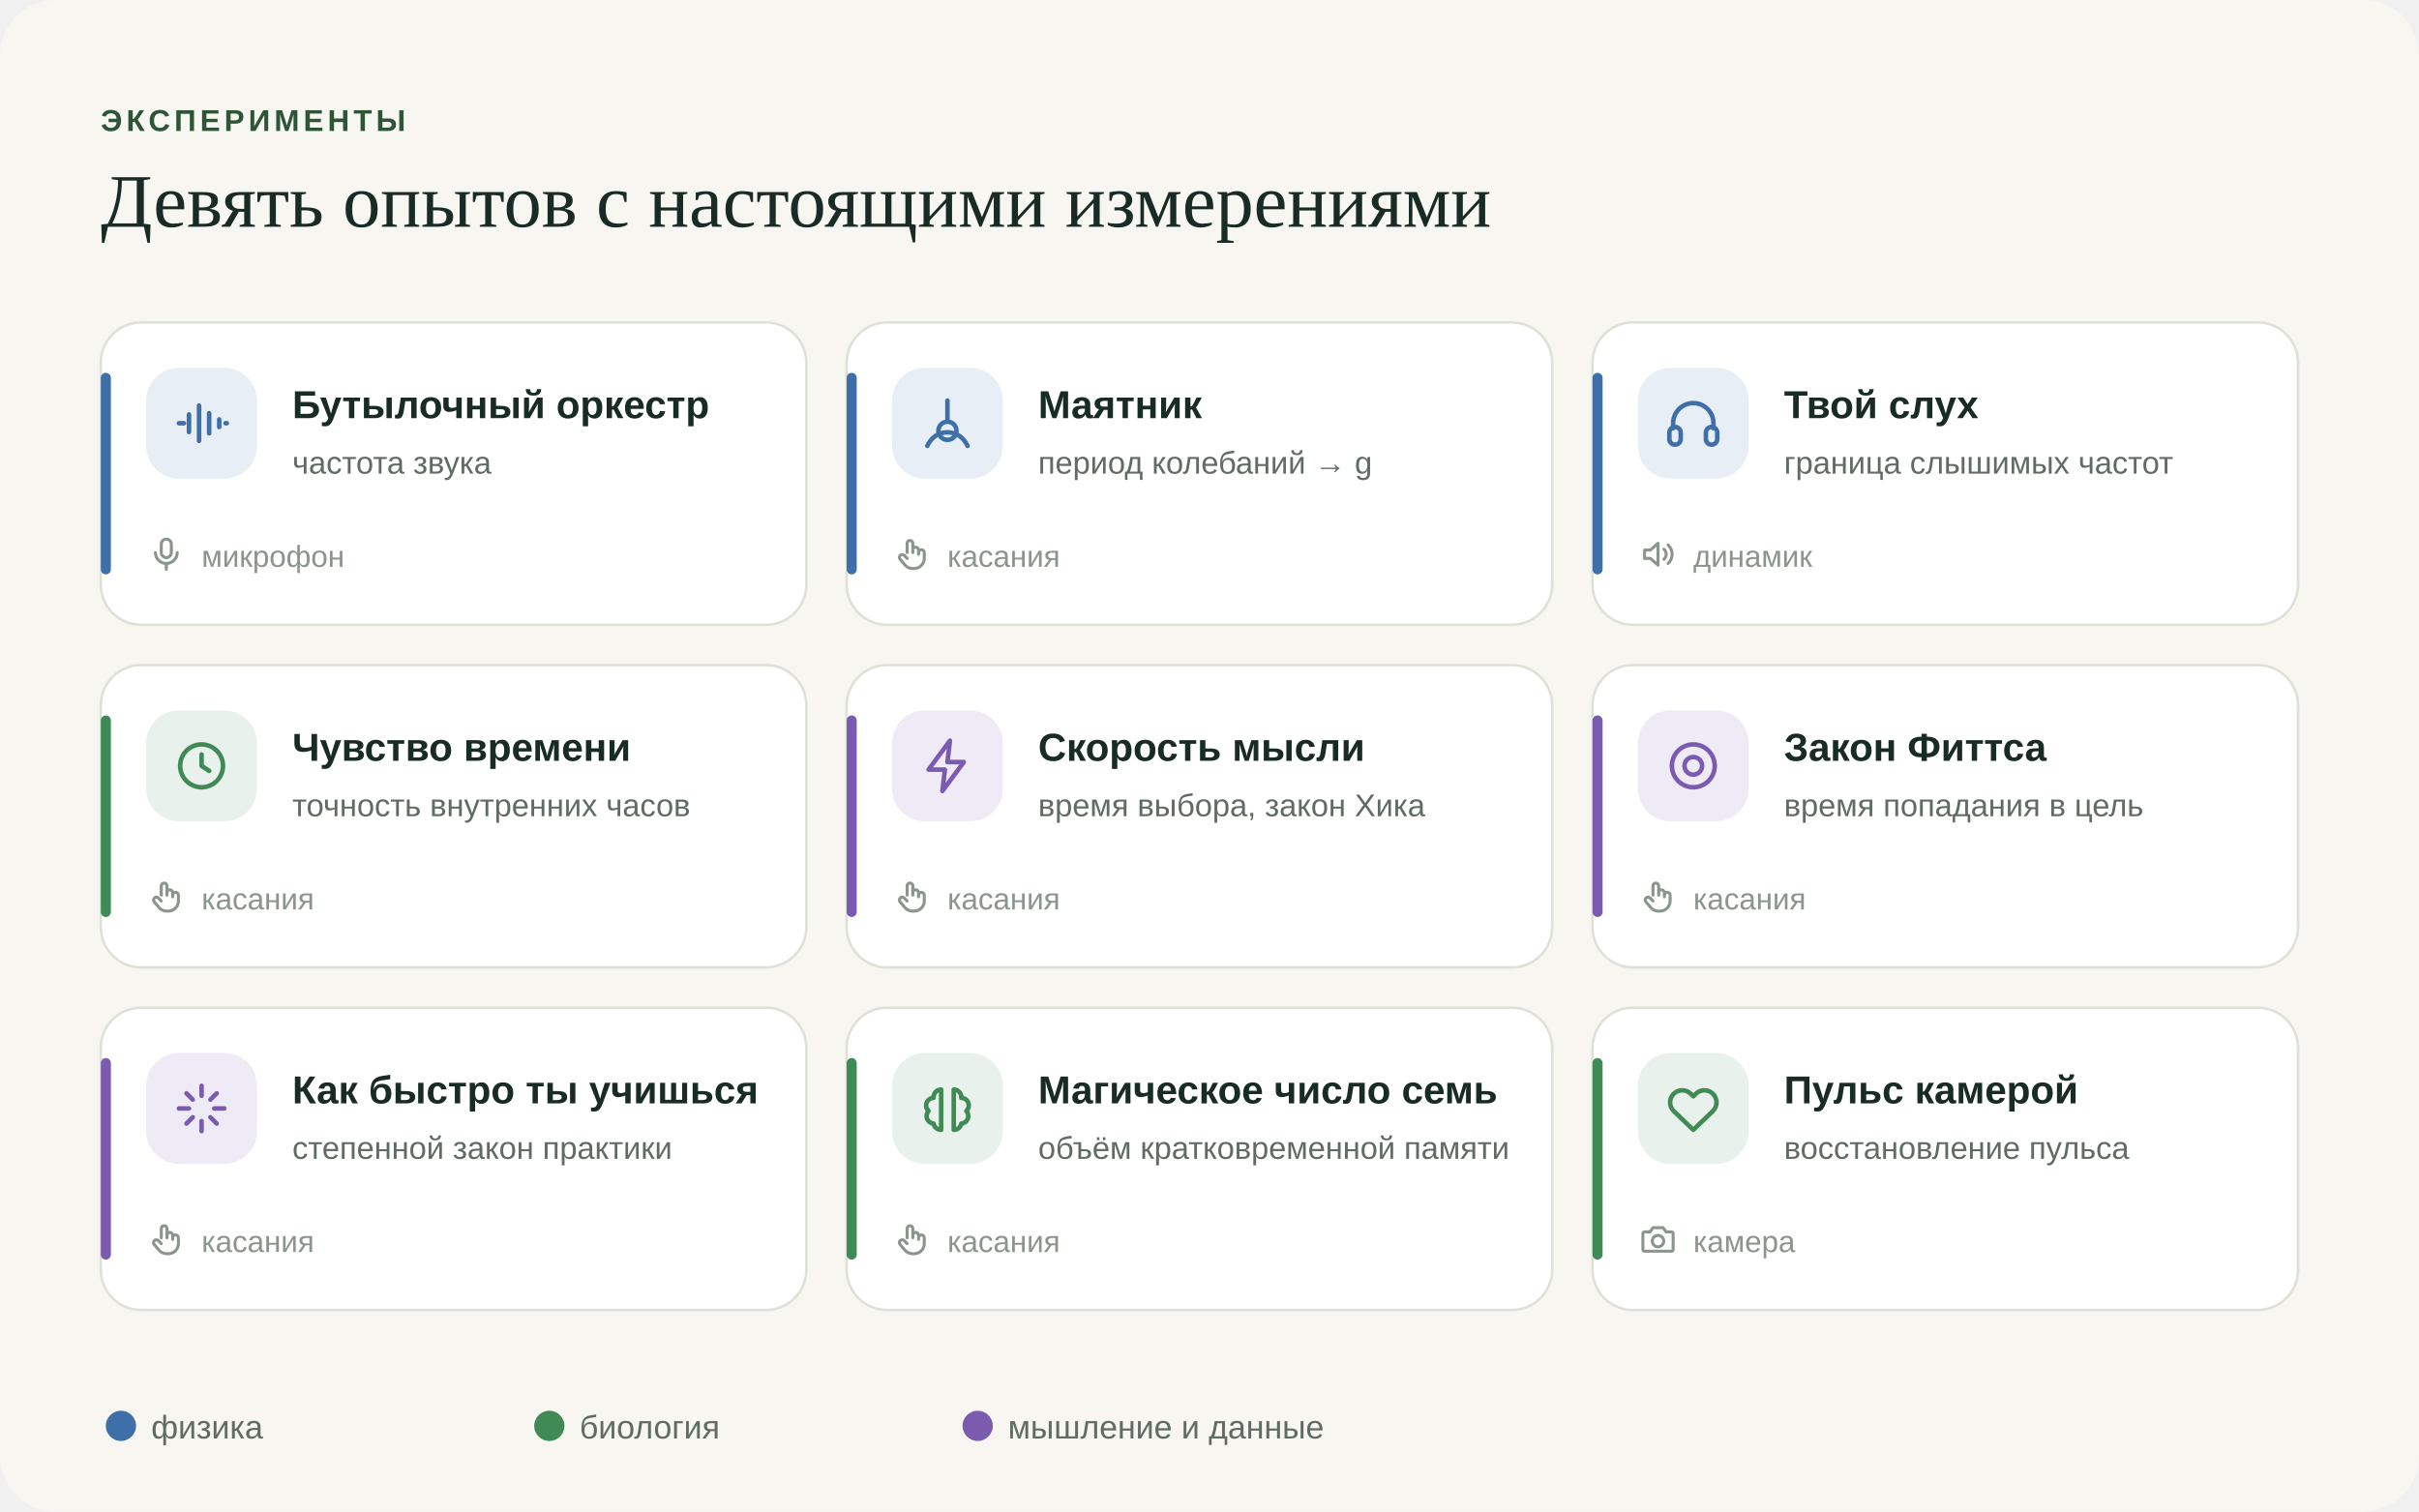
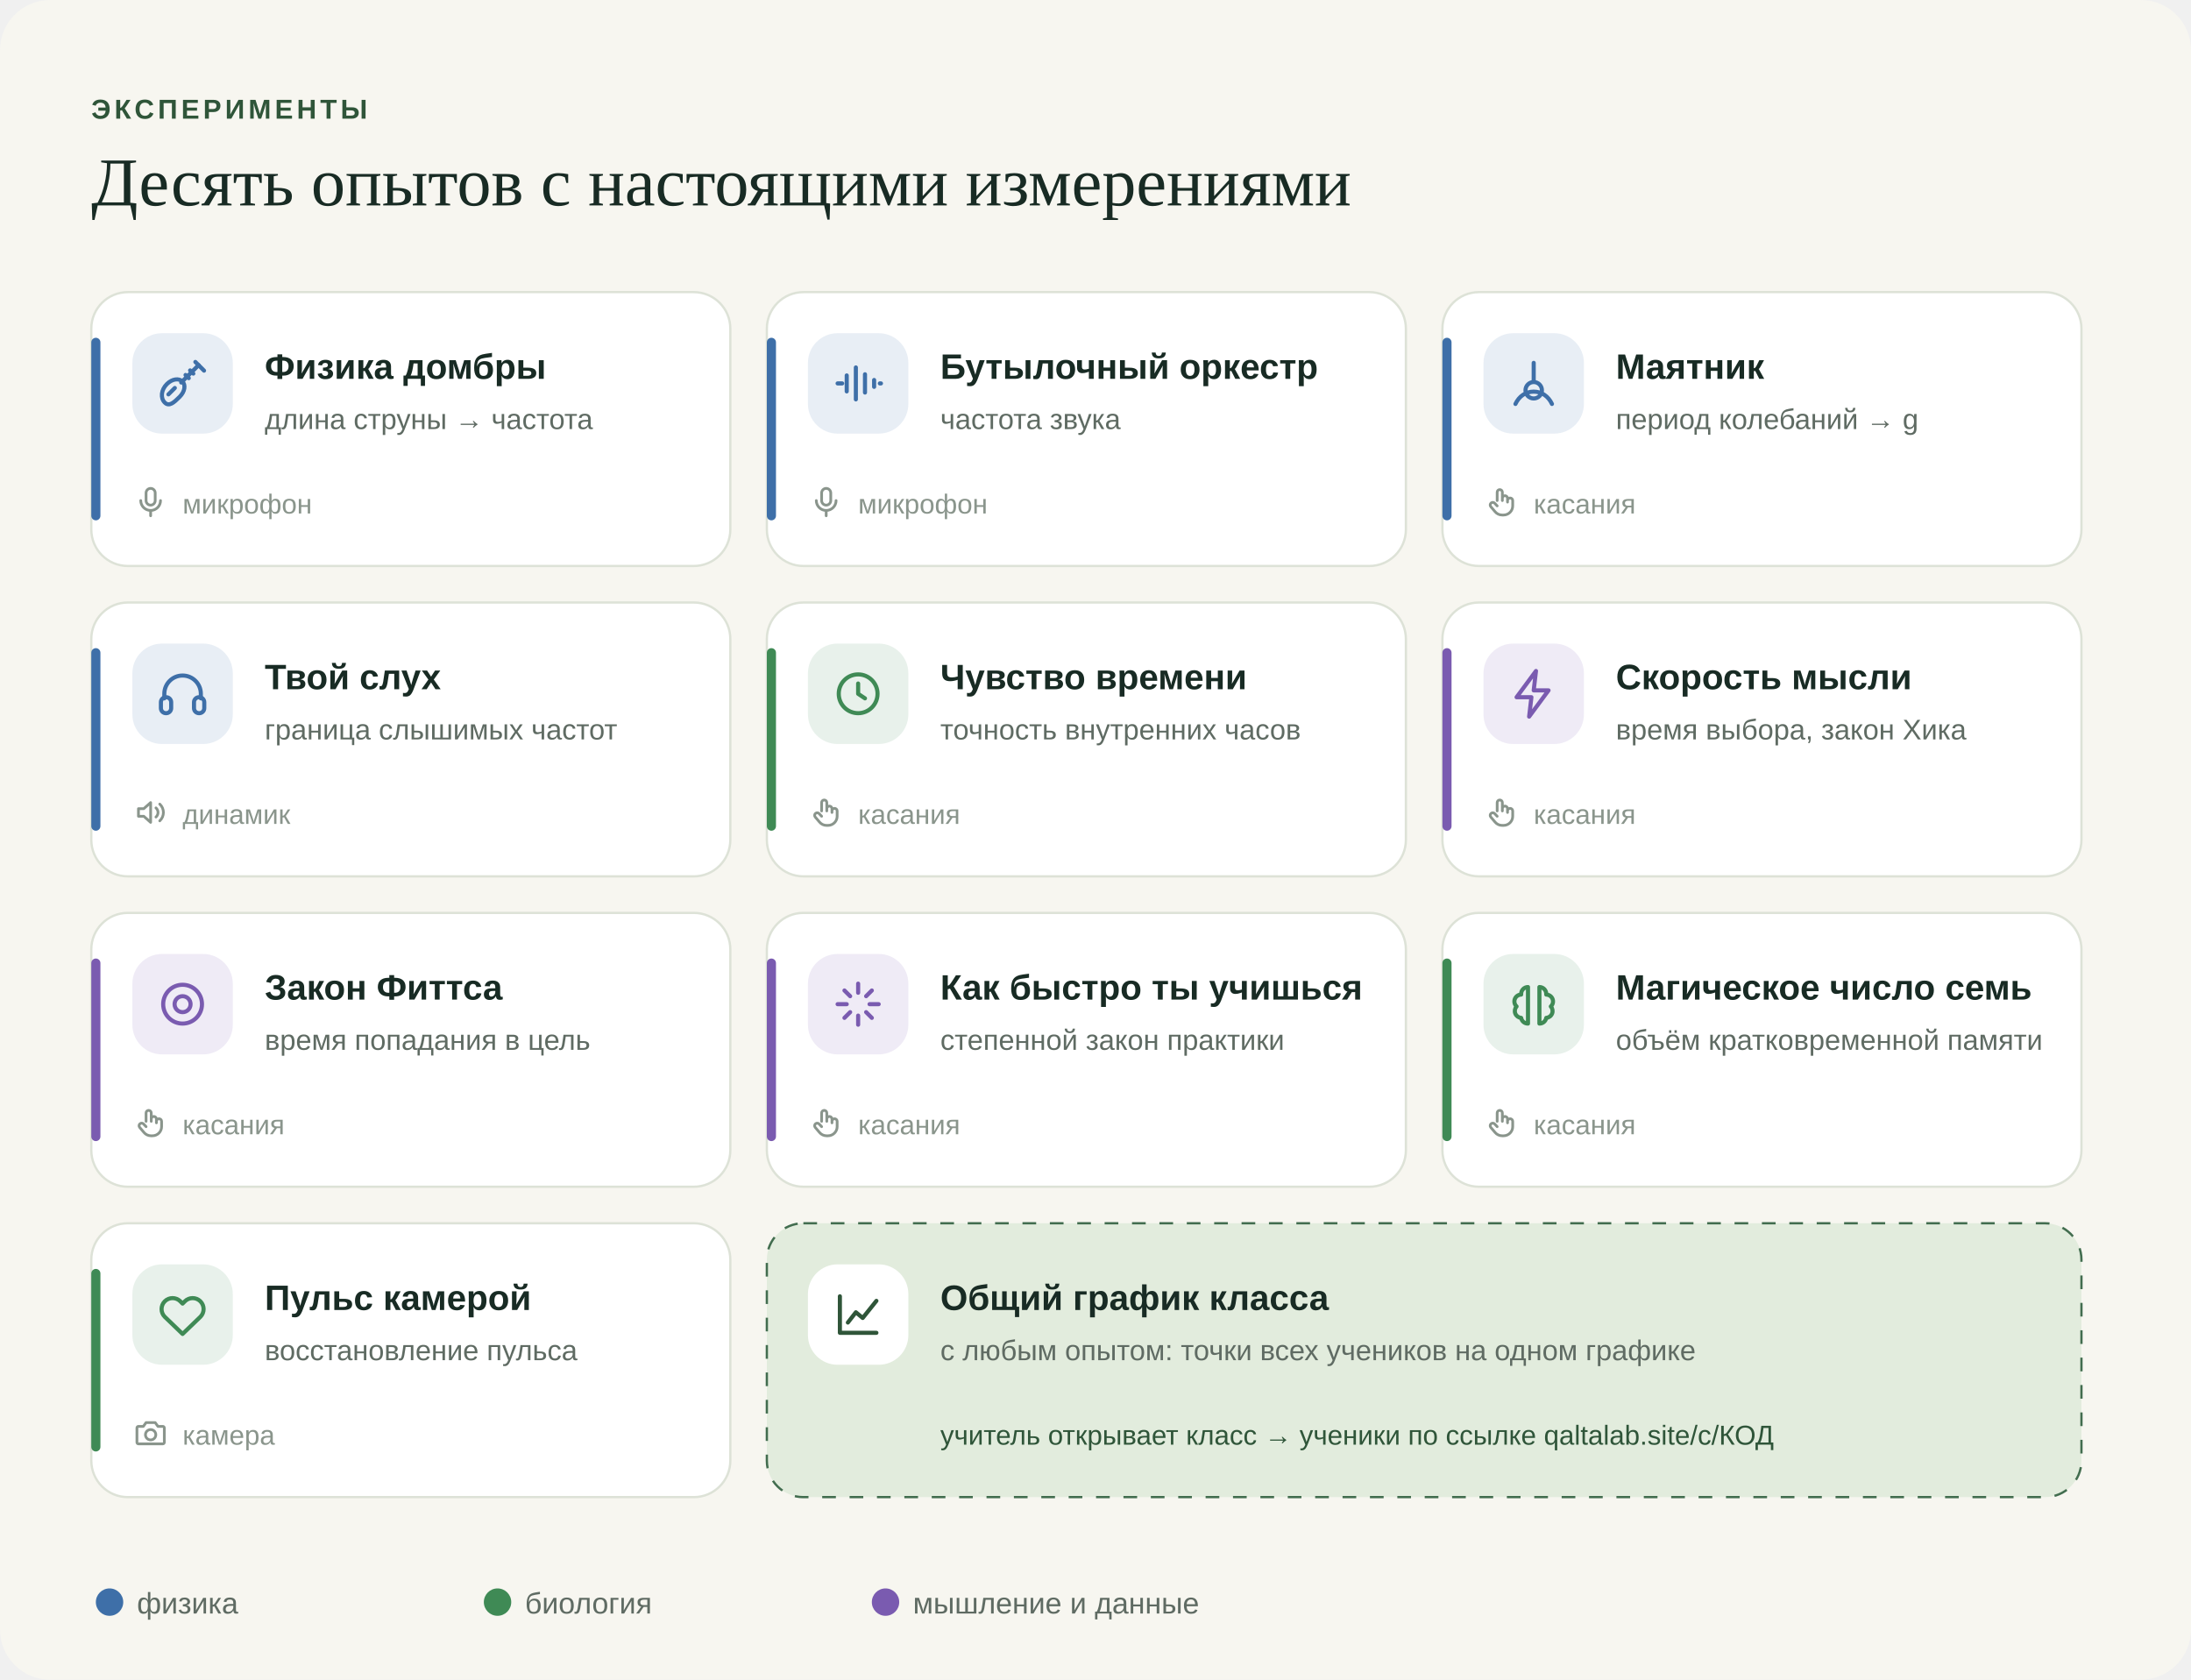
- <svg xmlns="http://www.w3.org/2000/svg" width="960" height="600" viewBox="0 0 960 600" role="img" aria-label="Девять опытов">
+ <svg xmlns="http://www.w3.org/2000/svg" width="960" height="736" viewBox="0 0 960 736" role="img" aria-label="Десять опытов">
  <defs>
    <linearGradient id="dk" x1="0" y1="0" x2="1" y2="1">
      <stop offset="0" stop-color="#2C4A36" />
      <stop offset="1" stop-color="#1C3024" />
    </linearGradient>
    <linearGradient id="mk" x1="0" y1="0" x2="1" y2="1">
      <stop offset="0" stop-color="#5A8A63" />
      <stop offset="1" stop-color="#2F5539" />
    </linearGradient>
    <pattern id="grid" width="24" height="24" patternUnits="userSpaceOnUse">
      <path d="M24 0H0V24" fill="none" stroke="#FFFFFF" stroke-opacity=".06" />
    </pattern>
    <marker id="ar" viewBox="0 0 10 10" refX="8" refY="5" markerWidth="7" markerHeight="7" orient="auto">
      <path d="M0 0L10 5L0 10z" fill="#8A958C" />
    </marker>
  </defs>
-   <rect width="960" height="600" rx="22" fill="#F7F6F0" />
+   <rect width="960" height="736" rx="22" fill="#F7F6F0" />
  <text x="40" y="52" font-size="12" fill="#2F5539" font-weight="700" font-family="'Segoe UI', Manrope, 'Helvetica Neue', Arial, sans-serif" letter-spacing="1.6">ЭКСПЕРИМЕНТЫ</text>
-   <text x="40" y="90" font-size="30" fill="#182B24" font-weight="400" font-family="Georgia, 'Times New Roman', serif">Девять опытов с настоящими измерениями</text>
+   <text x="40" y="90" font-size="30" fill="#182B24" font-weight="400" font-family="Georgia, 'Times New Roman', serif">Десять опытов с настоящими измерениями</text>
  <rect x="40" y="128" width="280" height="120" rx="16" fill="#FFFFFF" stroke="#DDE2D7" />
  <rect x="40" y="148" width="4" height="80" rx="2" fill="#3E6FA8" />
  <rect x="58" y="146" width="44" height="44" rx="13" fill="#3E6FA8" fill-opacity=".12" />
  <g transform="translate(68 156) scale(1)" fill="none" stroke="#3E6FA8" stroke-width="1.8" stroke-linecap="round" stroke-linejoin="round">
-     <path d="M3 12h2M7 12v0M7 8.5v7M11 5v14M15 8v8M19 10.5v3M21.5 12h.5" />
+     <path d="M4.2 20.4c-2-2-1.6-5.6.9-8.1 2.4-2.4 5.3-2.6 6.8-1.2 1.5 1.5 1.2 4.4-1.2 6.8-2.5 2.5-4.6 4.4-6.5 2.5z" />
+     <path d="M11.4 11.6 19 4" />
+     <path d="M17.6 2.6l3.8 3.8M13.3 8.3l1.4 1.4M15.3 6.3l1.4 1.4" />
+     <path d="M5.8 16.8l2.8-2.8" />
  </g>
-   <text x="116" y="166" font-size="15.5" fill="#182B24" font-weight="700" font-family="'Segoe UI', Manrope, 'Helvetica Neue', Arial, sans-serif">Бутылочный оркестр</text>
-   <text x="116" y="188" font-size="12.5" fill="#5F6B63" font-weight="400" font-family="'Segoe UI', Manrope, 'Helvetica Neue', Arial, sans-serif">частота звука</text>
+   <text x="116" y="166" font-size="15.5" fill="#182B24" font-weight="700" font-family="'Segoe UI', Manrope, 'Helvetica Neue', Arial, sans-serif">Физика домбры</text>
+   <text x="116" y="188" font-size="12.5" fill="#5F6B63" font-weight="400" font-family="'Segoe UI', Manrope, 'Helvetica Neue', Arial, sans-serif">длина струны → частота</text>
  <g transform="translate(58 212) scale(0.6666667)" fill="none" stroke="#8A958C" stroke-width="1.8" stroke-linecap="round" stroke-linejoin="round">
    <rect x="9" y="3" width="6" height="11" rx="3" />
    <path d="M5.5 11a6.5 6.5 0 0 0 13 0M12 17.5V21" />
  </g>
  <text x="80" y="225" font-size="12" fill="#8A958C" font-weight="400" font-family="'Segoe UI', Manrope, 'Helvetica Neue', Arial, sans-serif">микрофон</text>
  <rect x="336" y="128" width="280" height="120" rx="16" fill="#FFFFFF" stroke="#DDE2D7" />
  <rect x="336" y="148" width="4" height="80" rx="2" fill="#3E6FA8" />
  <rect x="354" y="146" width="44" height="44" rx="13" fill="#3E6FA8" fill-opacity=".12" />
  <g transform="translate(364 156) scale(1)" fill="none" stroke="#3E6FA8" stroke-width="1.8" stroke-linecap="round" stroke-linejoin="round">
+     <path d="M3 12h2M7 12v0M7 8.5v7M11 5v14M15 8v8M19 10.5v3M21.5 12h.5" />
+   </g>
+   <text x="412" y="166" font-size="15.5" fill="#182B24" font-weight="700" font-family="'Segoe UI', Manrope, 'Helvetica Neue', Arial, sans-serif">Бутылочный оркестр</text>
+   <text x="412" y="188" font-size="12.5" fill="#5F6B63" font-weight="400" font-family="'Segoe UI', Manrope, 'Helvetica Neue', Arial, sans-serif">частота звука</text>
+   <g transform="translate(354 212) scale(0.6666667)" fill="none" stroke="#8A958C" stroke-width="1.8" stroke-linecap="round" stroke-linejoin="round">
+     <rect x="9" y="3" width="6" height="11" rx="3" />
+     <path d="M5.5 11a6.5 6.5 0 0 0 13 0M12 17.5V21" />
+   </g>
+   <text x="376" y="225" font-size="12" fill="#8A958C" font-weight="400" font-family="'Segoe UI', Manrope, 'Helvetica Neue', Arial, sans-serif">микрофон</text>
+   <rect x="632" y="128" width="280" height="120" rx="16" fill="#FFFFFF" stroke="#DDE2D7" />
+   <rect x="632" y="148" width="4" height="80" rx="2" fill="#3E6FA8" />
+   <rect x="650" y="146" width="44" height="44" rx="13" fill="#3E6FA8" fill-opacity=".12" />
+   <g transform="translate(660 156) scale(1)" fill="none" stroke="#3E6FA8" stroke-width="1.8" stroke-linecap="round" stroke-linejoin="round">
    <path d="M12 3v8" />
    <circle cx="12" cy="15" r="3.6" />
    <path d="M4 21c1.6-3.4 4.5-5.4 8-5.4s6.4 2 8 5.4" />
  </g>
-   <text x="412" y="166" font-size="15.5" fill="#182B24" font-weight="700" font-family="'Segoe UI', Manrope, 'Helvetica Neue', Arial, sans-serif">Маятник</text>
-   <text x="412" y="188" font-size="12.5" fill="#5F6B63" font-weight="400" font-family="'Segoe UI', Manrope, 'Helvetica Neue', Arial, sans-serif">период колебаний → g</text>
-   <g transform="translate(354 212) scale(0.6666667)" fill="none" stroke="#8A958C" stroke-width="1.8" stroke-linecap="round" stroke-linejoin="round">
+   <text x="708" y="166" font-size="15.5" fill="#182B24" font-weight="700" font-family="'Segoe UI', Manrope, 'Helvetica Neue', Arial, sans-serif">Маятник</text>
+   <text x="708" y="188" font-size="12.5" fill="#5F6B63" font-weight="400" font-family="'Segoe UI', Manrope, 'Helvetica Neue', Arial, sans-serif">период колебаний → g</text>
+   <g transform="translate(650 212) scale(0.6666667)" fill="none" stroke="#8A958C" stroke-width="1.8" stroke-linecap="round" stroke-linejoin="round">
    <path d="M9 11V5.5a1.7 1.7 0 0 1 3.4 0V11m0-1.5a1.7 1.7 0 0 1 3.4 0V12m0-1a1.7 1.7 0 0 1 3.4 0v3.5a6 6 0 0 1-6 6h-1a6 6 0 0 1-4.6-2.2L4.8 15a1.7 1.7 0 0 1 2.6-2.2L9 14.5" />
  </g>
-   <text x="376" y="225" font-size="12" fill="#8A958C" font-weight="400" font-family="'Segoe UI', Manrope, 'Helvetica Neue', Arial, sans-serif">касания</text>
-   <rect x="632" y="128" width="280" height="120" rx="16" fill="#FFFFFF" stroke="#DDE2D7" />
-   <rect x="632" y="148" width="4" height="80" rx="2" fill="#3E6FA8" />
-   <rect x="650" y="146" width="44" height="44" rx="13" fill="#3E6FA8" fill-opacity=".12" />
-   <g transform="translate(660 156) scale(1)" fill="none" stroke="#3E6FA8" stroke-width="1.8" stroke-linecap="round" stroke-linejoin="round">
+   <text x="672" y="225" font-size="12" fill="#8A958C" font-weight="400" font-family="'Segoe UI', Manrope, 'Helvetica Neue', Arial, sans-serif">касания</text>
+   <rect x="40" y="264" width="280" height="120" rx="16" fill="#FFFFFF" stroke="#DDE2D7" />
+   <rect x="40" y="284" width="4" height="80" rx="2" fill="#3E6FA8" />
+   <rect x="58" y="282" width="44" height="44" rx="13" fill="#3E6FA8" fill-opacity=".12" />
+   <g transform="translate(68 292) scale(1)" fill="none" stroke="#3E6FA8" stroke-width="1.8" stroke-linecap="round" stroke-linejoin="round">
    <path d="M4 14v-2a8 8 0 0 1 16 0v2" />
    <rect x="2.5" y="13.5" width="4.5" height="7" rx="2.2" />
    <rect x="17" y="13.5" width="4.5" height="7" rx="2.2" />
  </g>
-   <text x="708" y="166" font-size="15.5" fill="#182B24" font-weight="700" font-family="'Segoe UI', Manrope, 'Helvetica Neue', Arial, sans-serif">Твой слух</text>
-   <text x="708" y="188" font-size="12.5" fill="#5F6B63" font-weight="400" font-family="'Segoe UI', Manrope, 'Helvetica Neue', Arial, sans-serif">граница слышимых частот</text>
-   <g transform="translate(650 212) scale(0.6666667)" fill="none" stroke="#8A958C" stroke-width="1.8" stroke-linecap="round" stroke-linejoin="round">
+   <text x="116" y="302" font-size="15.5" fill="#182B24" font-weight="700" font-family="'Segoe UI', Manrope, 'Helvetica Neue', Arial, sans-serif">Твой слух</text>
+   <text x="116" y="324" font-size="12.5" fill="#5F6B63" font-weight="400" font-family="'Segoe UI', Manrope, 'Helvetica Neue', Arial, sans-serif">граница слышимых частот</text>
+   <g transform="translate(58 348) scale(0.6666667)" fill="none" stroke="#8A958C" stroke-width="1.8" stroke-linecap="round" stroke-linejoin="round">
    <path d="M4 9.5h3.5L12 5.5v13l-4.5-4H4z" />
    <path d="M15.5 9a4 4 0 0 1 0 6M18 6.5a7.5 7.5 0 0 1 0 11" />
  </g>
-   <text x="672" y="225" font-size="12" fill="#8A958C" font-weight="400" font-family="'Segoe UI', Manrope, 'Helvetica Neue', Arial, sans-serif">динамик</text>
-   <rect x="40" y="264" width="280" height="120" rx="16" fill="#FFFFFF" stroke="#DDE2D7" />
-   <rect x="40" y="284" width="4" height="80" rx="2" fill="#3F8A55" />
-   <rect x="58" y="282" width="44" height="44" rx="13" fill="#3F8A55" fill-opacity=".12" />
-   <g transform="translate(68 292) scale(1)" fill="none" stroke="#3F8A55" stroke-width="1.8" stroke-linecap="round" stroke-linejoin="round">
+   <text x="80" y="361" font-size="12" fill="#8A958C" font-weight="400" font-family="'Segoe UI', Manrope, 'Helvetica Neue', Arial, sans-serif">динамик</text>
+   <rect x="336" y="264" width="280" height="120" rx="16" fill="#FFFFFF" stroke="#DDE2D7" />
+   <rect x="336" y="284" width="4" height="80" rx="2" fill="#3F8A55" />
+   <rect x="354" y="282" width="44" height="44" rx="13" fill="#3F8A55" fill-opacity=".12" />
+   <g transform="translate(364 292) scale(1)" fill="none" stroke="#3F8A55" stroke-width="1.8" stroke-linecap="round" stroke-linejoin="round">
    <circle cx="12" cy="12" r="8.5" />
    <path d="M12 7.5V12l3 2" />
  </g>
-   <text x="116" y="302" font-size="15.5" fill="#182B24" font-weight="700" font-family="'Segoe UI', Manrope, 'Helvetica Neue', Arial, sans-serif">Чувство времени</text>
-   <text x="116" y="324" font-size="12.5" fill="#5F6B63" font-weight="400" font-family="'Segoe UI', Manrope, 'Helvetica Neue', Arial, sans-serif">точность внутренних часов</text>
-   <g transform="translate(58 348) scale(0.6666667)" fill="none" stroke="#8A958C" stroke-width="1.8" stroke-linecap="round" stroke-linejoin="round">
-     <path d="M9 11V5.5a1.7 1.7 0 0 1 3.4 0V11m0-1.5a1.7 1.7 0 0 1 3.4 0V12m0-1a1.7 1.7 0 0 1 3.4 0v3.5a6 6 0 0 1-6 6h-1a6 6 0 0 1-4.6-2.2L4.8 15a1.7 1.7 0 0 1 2.6-2.2L9 14.5" />
-   </g>
-   <text x="80" y="361" font-size="12" fill="#8A958C" font-weight="400" font-family="'Segoe UI', Manrope, 'Helvetica Neue', Arial, sans-serif">касания</text>
-   <rect x="336" y="264" width="280" height="120" rx="16" fill="#FFFFFF" stroke="#DDE2D7" />
-   <rect x="336" y="284" width="4" height="80" rx="2" fill="#7A5BB0" />
-   <rect x="354" y="282" width="44" height="44" rx="13" fill="#7A5BB0" fill-opacity=".12" />
-   <g transform="translate(364 292) scale(1)" fill="none" stroke="#7A5BB0" stroke-width="1.8" stroke-linecap="round" stroke-linejoin="round">
-     <path d="M13 2 4.5 13.5H11l-1 8.5 8.5-11.5H12z" />
-   </g>
-   <text x="412" y="302" font-size="15.5" fill="#182B24" font-weight="700" font-family="'Segoe UI', Manrope, 'Helvetica Neue', Arial, sans-serif">Скорость мысли</text>
-   <text x="412" y="324" font-size="12.5" fill="#5F6B63" font-weight="400" font-family="'Segoe UI', Manrope, 'Helvetica Neue', Arial, sans-serif">время выбора, закон Хика</text>
+   <text x="412" y="302" font-size="15.5" fill="#182B24" font-weight="700" font-family="'Segoe UI', Manrope, 'Helvetica Neue', Arial, sans-serif">Чувство времени</text>
+   <text x="412" y="324" font-size="12.5" fill="#5F6B63" font-weight="400" font-family="'Segoe UI', Manrope, 'Helvetica Neue', Arial, sans-serif">точность внутренних часов</text>
  <g transform="translate(354 348) scale(0.6666667)" fill="none" stroke="#8A958C" stroke-width="1.8" stroke-linecap="round" stroke-linejoin="round">
    <path d="M9 11V5.5a1.7 1.7 0 0 1 3.4 0V11m0-1.5a1.7 1.7 0 0 1 3.4 0V12m0-1a1.7 1.7 0 0 1 3.4 0v3.5a6 6 0 0 1-6 6h-1a6 6 0 0 1-4.6-2.2L4.8 15a1.7 1.7 0 0 1 2.6-2.2L9 14.5" />
  </g>
  <text x="376" y="361" font-size="12" fill="#8A958C" font-weight="400" font-family="'Segoe UI', Manrope, 'Helvetica Neue', Arial, sans-serif">касания</text>
  <rect x="632" y="264" width="280" height="120" rx="16" fill="#FFFFFF" stroke="#DDE2D7" />
  <rect x="632" y="284" width="4" height="80" rx="2" fill="#7A5BB0" />
  <rect x="650" y="282" width="44" height="44" rx="13" fill="#7A5BB0" fill-opacity=".12" />
  <g transform="translate(660 292) scale(1)" fill="none" stroke="#7A5BB0" stroke-width="1.8" stroke-linecap="round" stroke-linejoin="round">
-     <circle cx="12" cy="12" r="8.5" />
-     <circle cx="12" cy="12" r="3.5" />
+     <path d="M13 2 4.5 13.5H11l-1 8.5 8.5-11.5H12z" />
  </g>
-   <text x="708" y="302" font-size="15.5" fill="#182B24" font-weight="700" font-family="'Segoe UI', Manrope, 'Helvetica Neue', Arial, sans-serif">Закон Фиттса</text>
-   <text x="708" y="324" font-size="12.5" fill="#5F6B63" font-weight="400" font-family="'Segoe UI', Manrope, 'Helvetica Neue', Arial, sans-serif">время попадания в цель</text>
+   <text x="708" y="302" font-size="15.5" fill="#182B24" font-weight="700" font-family="'Segoe UI', Manrope, 'Helvetica Neue', Arial, sans-serif">Скорость мысли</text>
+   <text x="708" y="324" font-size="12.5" fill="#5F6B63" font-weight="400" font-family="'Segoe UI', Manrope, 'Helvetica Neue', Arial, sans-serif">время выбора, закон Хика</text>
  <g transform="translate(650 348) scale(0.6666667)" fill="none" stroke="#8A958C" stroke-width="1.8" stroke-linecap="round" stroke-linejoin="round">
    <path d="M9 11V5.5a1.7 1.7 0 0 1 3.4 0V11m0-1.5a1.7 1.7 0 0 1 3.4 0V12m0-1a1.7 1.7 0 0 1 3.4 0v3.5a6 6 0 0 1-6 6h-1a6 6 0 0 1-4.6-2.2L4.8 15a1.7 1.7 0 0 1 2.6-2.2L9 14.5" />
  </g>
  <text x="672" y="361" font-size="12" fill="#8A958C" font-weight="400" font-family="'Segoe UI', Manrope, 'Helvetica Neue', Arial, sans-serif">касания</text>
  <rect x="40" y="400" width="280" height="120" rx="16" fill="#FFFFFF" stroke="#DDE2D7" />
  <rect x="40" y="420" width="4" height="80" rx="2" fill="#7A5BB0" />
  <rect x="58" y="418" width="44" height="44" rx="13" fill="#7A5BB0" fill-opacity=".12" />
  <g transform="translate(68 428) scale(1)" fill="none" stroke="#7A5BB0" stroke-width="1.8" stroke-linecap="round" stroke-linejoin="round">
-     <path d="M12 3v4M12 17v4M3 12h4M17 12h4M6 6l2.5 2.5M15.5 15.5 18 18M18 6l-2.5 2.5M8.5 15.5 6 18" />
+     <circle cx="12" cy="12" r="8.5" />
+     <circle cx="12" cy="12" r="3.5" />
  </g>
-   <text x="116" y="438" font-size="15.5" fill="#182B24" font-weight="700" font-family="'Segoe UI', Manrope, 'Helvetica Neue', Arial, sans-serif">Как быстро ты учишься</text>
-   <text x="116" y="460" font-size="12.5" fill="#5F6B63" font-weight="400" font-family="'Segoe UI', Manrope, 'Helvetica Neue', Arial, sans-serif">степенной закон практики</text>
+   <text x="116" y="438" font-size="15.5" fill="#182B24" font-weight="700" font-family="'Segoe UI', Manrope, 'Helvetica Neue', Arial, sans-serif">Закон Фиттса</text>
+   <text x="116" y="460" font-size="12.5" fill="#5F6B63" font-weight="400" font-family="'Segoe UI', Manrope, 'Helvetica Neue', Arial, sans-serif">время попадания в цель</text>
  <g transform="translate(58 484) scale(0.6666667)" fill="none" stroke="#8A958C" stroke-width="1.8" stroke-linecap="round" stroke-linejoin="round">
    <path d="M9 11V5.5a1.7 1.7 0 0 1 3.4 0V11m0-1.5a1.7 1.7 0 0 1 3.4 0V12m0-1a1.7 1.7 0 0 1 3.4 0v3.5a6 6 0 0 1-6 6h-1a6 6 0 0 1-4.6-2.2L4.8 15a1.7 1.7 0 0 1 2.6-2.2L9 14.5" />
  </g>
  <text x="80" y="497" font-size="12" fill="#8A958C" font-weight="400" font-family="'Segoe UI', Manrope, 'Helvetica Neue', Arial, sans-serif">касания</text>
  <rect x="336" y="400" width="280" height="120" rx="16" fill="#FFFFFF" stroke="#DDE2D7" />
-   <rect x="336" y="420" width="4" height="80" rx="2" fill="#3F8A55" />
-   <rect x="354" y="418" width="44" height="44" rx="13" fill="#3F8A55" fill-opacity=".12" />
-   <g transform="translate(364 428) scale(1)" fill="none" stroke="#3F8A55" stroke-width="1.8" stroke-linecap="round" stroke-linejoin="round">
-     <path d="M9.5 4.5a3 3 0 0 0-3 3v.3a3 3 0 0 0-2 5.2 3 3 0 0 0 2 5 3 3 0 0 0 3 2.5V4.5z" />
-     <path d="M14.5 4.5a3 3 0 0 1 3 3v.3a3 3 0 0 1 2 5.2 3 3 0 0 1-2 5 3 3 0 0 1-3 2.5V4.5z" />
+   <rect x="336" y="420" width="4" height="80" rx="2" fill="#7A5BB0" />
+   <rect x="354" y="418" width="44" height="44" rx="13" fill="#7A5BB0" fill-opacity=".12" />
+   <g transform="translate(364 428) scale(1)" fill="none" stroke="#7A5BB0" stroke-width="1.8" stroke-linecap="round" stroke-linejoin="round">
+     <path d="M12 3v4M12 17v4M3 12h4M17 12h4M6 6l2.5 2.5M15.5 15.5 18 18M18 6l-2.5 2.5M8.5 15.5 6 18" />
  </g>
-   <text x="412" y="438" font-size="15.5" fill="#182B24" font-weight="700" font-family="'Segoe UI', Manrope, 'Helvetica Neue', Arial, sans-serif">Магическое число семь</text>
-   <text x="412" y="460" font-size="12.5" fill="#5F6B63" font-weight="400" font-family="'Segoe UI', Manrope, 'Helvetica Neue', Arial, sans-serif">объём кратковременной памяти</text>
+   <text x="412" y="438" font-size="15.5" fill="#182B24" font-weight="700" font-family="'Segoe UI', Manrope, 'Helvetica Neue', Arial, sans-serif">Как быстро ты учишься</text>
+   <text x="412" y="460" font-size="12.5" fill="#5F6B63" font-weight="400" font-family="'Segoe UI', Manrope, 'Helvetica Neue', Arial, sans-serif">степенной закон практики</text>
  <g transform="translate(354 484) scale(0.6666667)" fill="none" stroke="#8A958C" stroke-width="1.8" stroke-linecap="round" stroke-linejoin="round">
    <path d="M9 11V5.5a1.7 1.7 0 0 1 3.4 0V11m0-1.5a1.7 1.7 0 0 1 3.4 0V12m0-1a1.7 1.7 0 0 1 3.4 0v3.5a6 6 0 0 1-6 6h-1a6 6 0 0 1-4.6-2.2L4.8 15a1.7 1.7 0 0 1 2.6-2.2L9 14.5" />
  </g>
  <text x="376" y="497" font-size="12" fill="#8A958C" font-weight="400" font-family="'Segoe UI', Manrope, 'Helvetica Neue', Arial, sans-serif">касания</text>
  <rect x="632" y="400" width="280" height="120" rx="16" fill="#FFFFFF" stroke="#DDE2D7" />
  <rect x="632" y="420" width="4" height="80" rx="2" fill="#3F8A55" />
  <rect x="650" y="418" width="44" height="44" rx="13" fill="#3F8A55" fill-opacity=".12" />
  <g transform="translate(660 428) scale(1)" fill="none" stroke="#3F8A55" stroke-width="1.8" stroke-linecap="round" stroke-linejoin="round">
+     <path d="M9.5 4.5a3 3 0 0 0-3 3v.3a3 3 0 0 0-2 5.2 3 3 0 0 0 2 5 3 3 0 0 0 3 2.5V4.5z" />
+     <path d="M14.5 4.5a3 3 0 0 1 3 3v.3a3 3 0 0 1 2 5.2 3 3 0 0 1-2 5 3 3 0 0 1-3 2.5V4.5z" />
+   </g>
+   <text x="708" y="438" font-size="15.5" fill="#182B24" font-weight="700" font-family="'Segoe UI', Manrope, 'Helvetica Neue', Arial, sans-serif">Магическое число семь</text>
+   <text x="708" y="460" font-size="12.5" fill="#5F6B63" font-weight="400" font-family="'Segoe UI', Manrope, 'Helvetica Neue', Arial, sans-serif">объём кратковременной памяти</text>
+   <g transform="translate(650 484) scale(0.6666667)" fill="none" stroke="#8A958C" stroke-width="1.8" stroke-linecap="round" stroke-linejoin="round">
+     <path d="M9 11V5.5a1.7 1.7 0 0 1 3.4 0V11m0-1.5a1.7 1.7 0 0 1 3.4 0V12m0-1a1.7 1.7 0 0 1 3.4 0v3.5a6 6 0 0 1-6 6h-1a6 6 0 0 1-4.6-2.2L4.8 15a1.7 1.7 0 0 1 2.6-2.2L9 14.5" />
+   </g>
+   <text x="672" y="497" font-size="12" fill="#8A958C" font-weight="400" font-family="'Segoe UI', Manrope, 'Helvetica Neue', Arial, sans-serif">касания</text>
+   <rect x="40" y="536" width="280" height="120" rx="16" fill="#FFFFFF" stroke="#DDE2D7" />
+   <rect x="40" y="556" width="4" height="80" rx="2" fill="#3F8A55" />
+   <rect x="58" y="554" width="44" height="44" rx="13" fill="#3F8A55" fill-opacity=".12" />
+   <g transform="translate(68 564) scale(1)" fill="none" stroke="#3F8A55" stroke-width="1.8" stroke-linecap="round" stroke-linejoin="round">
    <path d="M12 20.5 4.2 13a4.8 4.8 0 0 1 6.8-6.8l1 1 1-1A4.8 4.8 0 0 1 19.8 13z" />
  </g>
-   <text x="708" y="438" font-size="15.5" fill="#182B24" font-weight="700" font-family="'Segoe UI', Manrope, 'Helvetica Neue', Arial, sans-serif">Пульс камерой</text>
-   <text x="708" y="460" font-size="12.5" fill="#5F6B63" font-weight="400" font-family="'Segoe UI', Manrope, 'Helvetica Neue', Arial, sans-serif">восстановление пульса</text>
-   <g transform="translate(650 484) scale(0.6666667)" fill="none" stroke="#8A958C" stroke-width="1.8" stroke-linecap="round" stroke-linejoin="round">
+   <text x="116" y="574" font-size="15.5" fill="#182B24" font-weight="700" font-family="'Segoe UI', Manrope, 'Helvetica Neue', Arial, sans-serif">Пульс камерой</text>
+   <text x="116" y="596" font-size="12.5" fill="#5F6B63" font-weight="400" font-family="'Segoe UI', Manrope, 'Helvetica Neue', Arial, sans-serif">восстановление пульса</text>
+   <g transform="translate(58 620) scale(0.6666667)" fill="none" stroke="#8A958C" stroke-width="1.8" stroke-linecap="round" stroke-linejoin="round">
    <path d="M4 7.5h3.2L9 5h6l1.8 2.5H20a1 1 0 0 1 1 1V18a1 1 0 0 1-1 1H4a1 1 0 0 1-1-1V8.5a1 1 0 0 1 1-1z" />
    <circle cx="12" cy="13" r="3.4" />
  </g>
-   <text x="672" y="497" font-size="12" fill="#8A958C" font-weight="400" font-family="'Segoe UI', Manrope, 'Helvetica Neue', Arial, sans-serif">камера</text>
-   <circle cx="48" cy="566" r="6" fill="#3E6FA8" />
-   <text x="60" y="571" font-size="13" fill="#5F6B63" font-weight="400" font-family="'Segoe UI', Manrope, 'Helvetica Neue', Arial, sans-serif">физика</text>
-   <circle cx="218" cy="566" r="6" fill="#3F8A55" />
-   <text x="230" y="571" font-size="13" fill="#5F6B63" font-weight="400" font-family="'Segoe UI', Manrope, 'Helvetica Neue', Arial, sans-serif">биология</text>
-   <circle cx="388" cy="566" r="6" fill="#7A5BB0" />
-   <text x="400" y="571" font-size="13" fill="#5F6B63" font-weight="400" font-family="'Segoe UI', Manrope, 'Helvetica Neue', Arial, sans-serif">мышление и данные</text>
+   <text x="80" y="633" font-size="12" fill="#8A958C" font-weight="400" font-family="'Segoe UI', Manrope, 'Helvetica Neue', Arial, sans-serif">камера</text>
+   <rect x="336" y="536" width="576" height="120" rx="16" fill="#E2ECDD" stroke="#426D4F" stroke-dasharray="6 6" />
+   <rect x="354" y="554" width="44" height="44" rx="13" fill="#FFFFFF" />
+   <g transform="translate(364 564) scale(1)" fill="none" stroke="#2F5539" stroke-width="1.8" stroke-linecap="round" stroke-linejoin="round">
+     <path d="M4 4v16h16" />
+     <path d="M7.5 15.5 11 11l3 2.5L20 6" />
+   </g>
+   <text x="412" y="574" font-size="15.5" fill="#182B24" font-weight="700" font-family="'Segoe UI', Manrope, 'Helvetica Neue', Arial, sans-serif">Общий график класса</text>
+   <text x="412" y="596" font-size="12.5" fill="#5F6B63" font-weight="400" font-family="'Segoe UI', Manrope, 'Helvetica Neue', Arial, sans-serif">с любым опытом: точки всех учеников на одном графике</text>
+   <text x="412" y="633" font-size="12" fill="#2F5539" font-weight="400" font-family="'Segoe UI', Manrope, 'Helvetica Neue', Arial, sans-serif">учитель открывает класс → ученики по ссылке qaltalab.site/c/КОД</text>
+   <circle cx="48" cy="702" r="6" fill="#3E6FA8" />
+   <text x="60" y="707" font-size="13" fill="#5F6B63" font-weight="400" font-family="'Segoe UI', Manrope, 'Helvetica Neue', Arial, sans-serif">физика</text>
+   <circle cx="218" cy="702" r="6" fill="#3F8A55" />
+   <text x="230" y="707" font-size="13" fill="#5F6B63" font-weight="400" font-family="'Segoe UI', Manrope, 'Helvetica Neue', Arial, sans-serif">биология</text>
+   <circle cx="388" cy="702" r="6" fill="#7A5BB0" />
+   <text x="400" y="707" font-size="13" fill="#5F6B63" font-weight="400" font-family="'Segoe UI', Manrope, 'Helvetica Neue', Arial, sans-serif">мышление и данные</text>
</svg>
